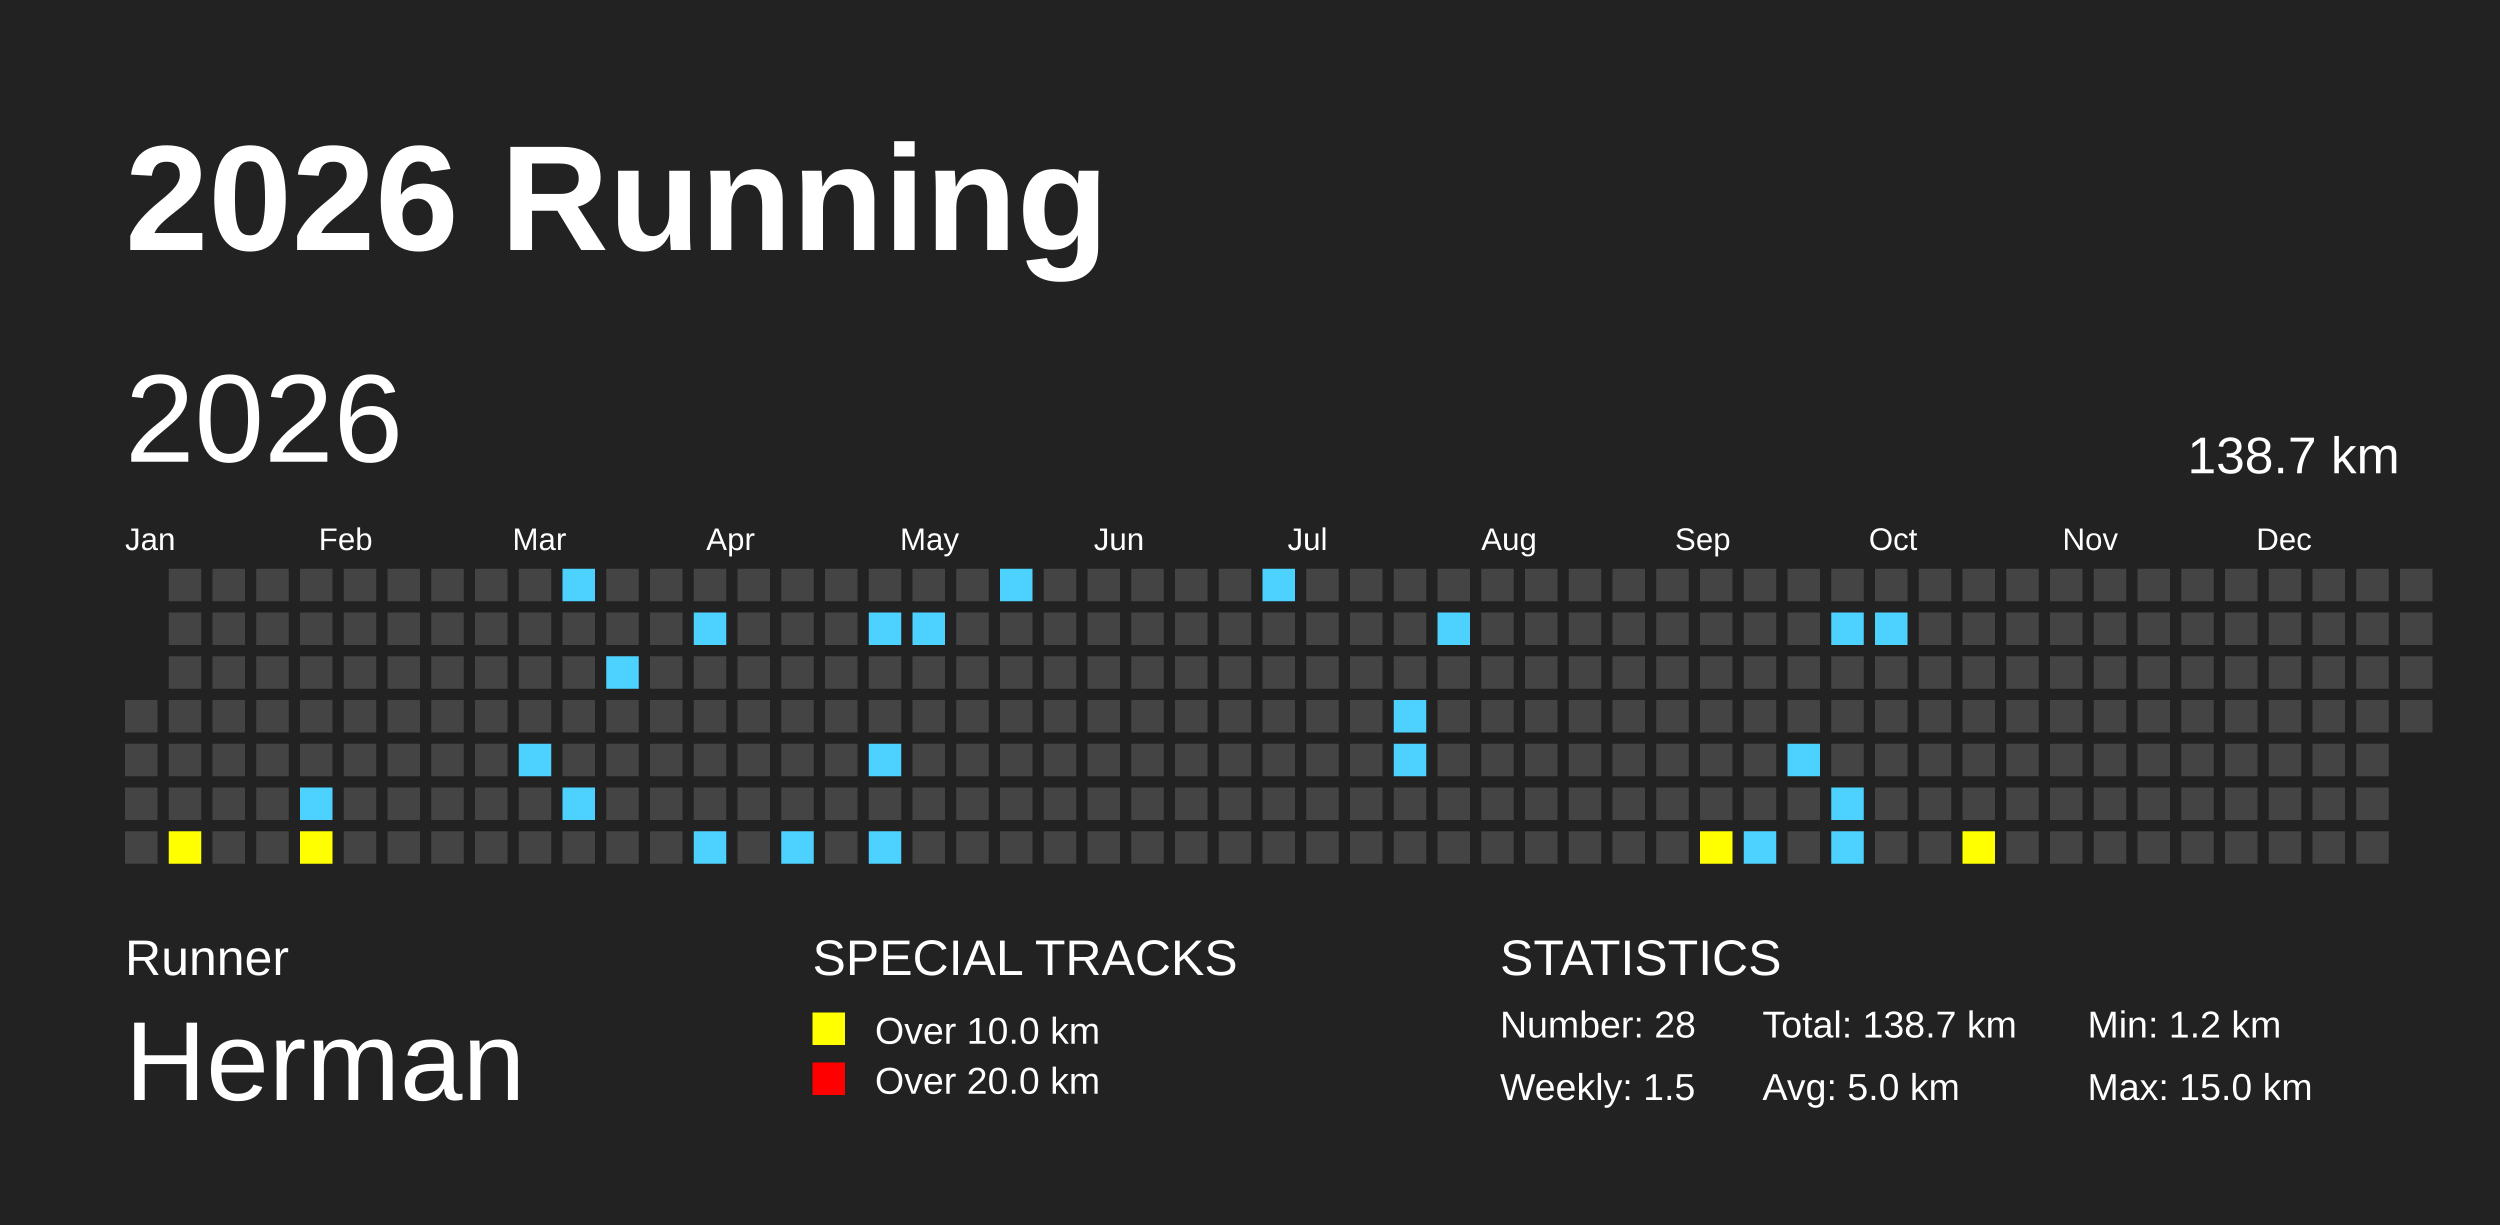
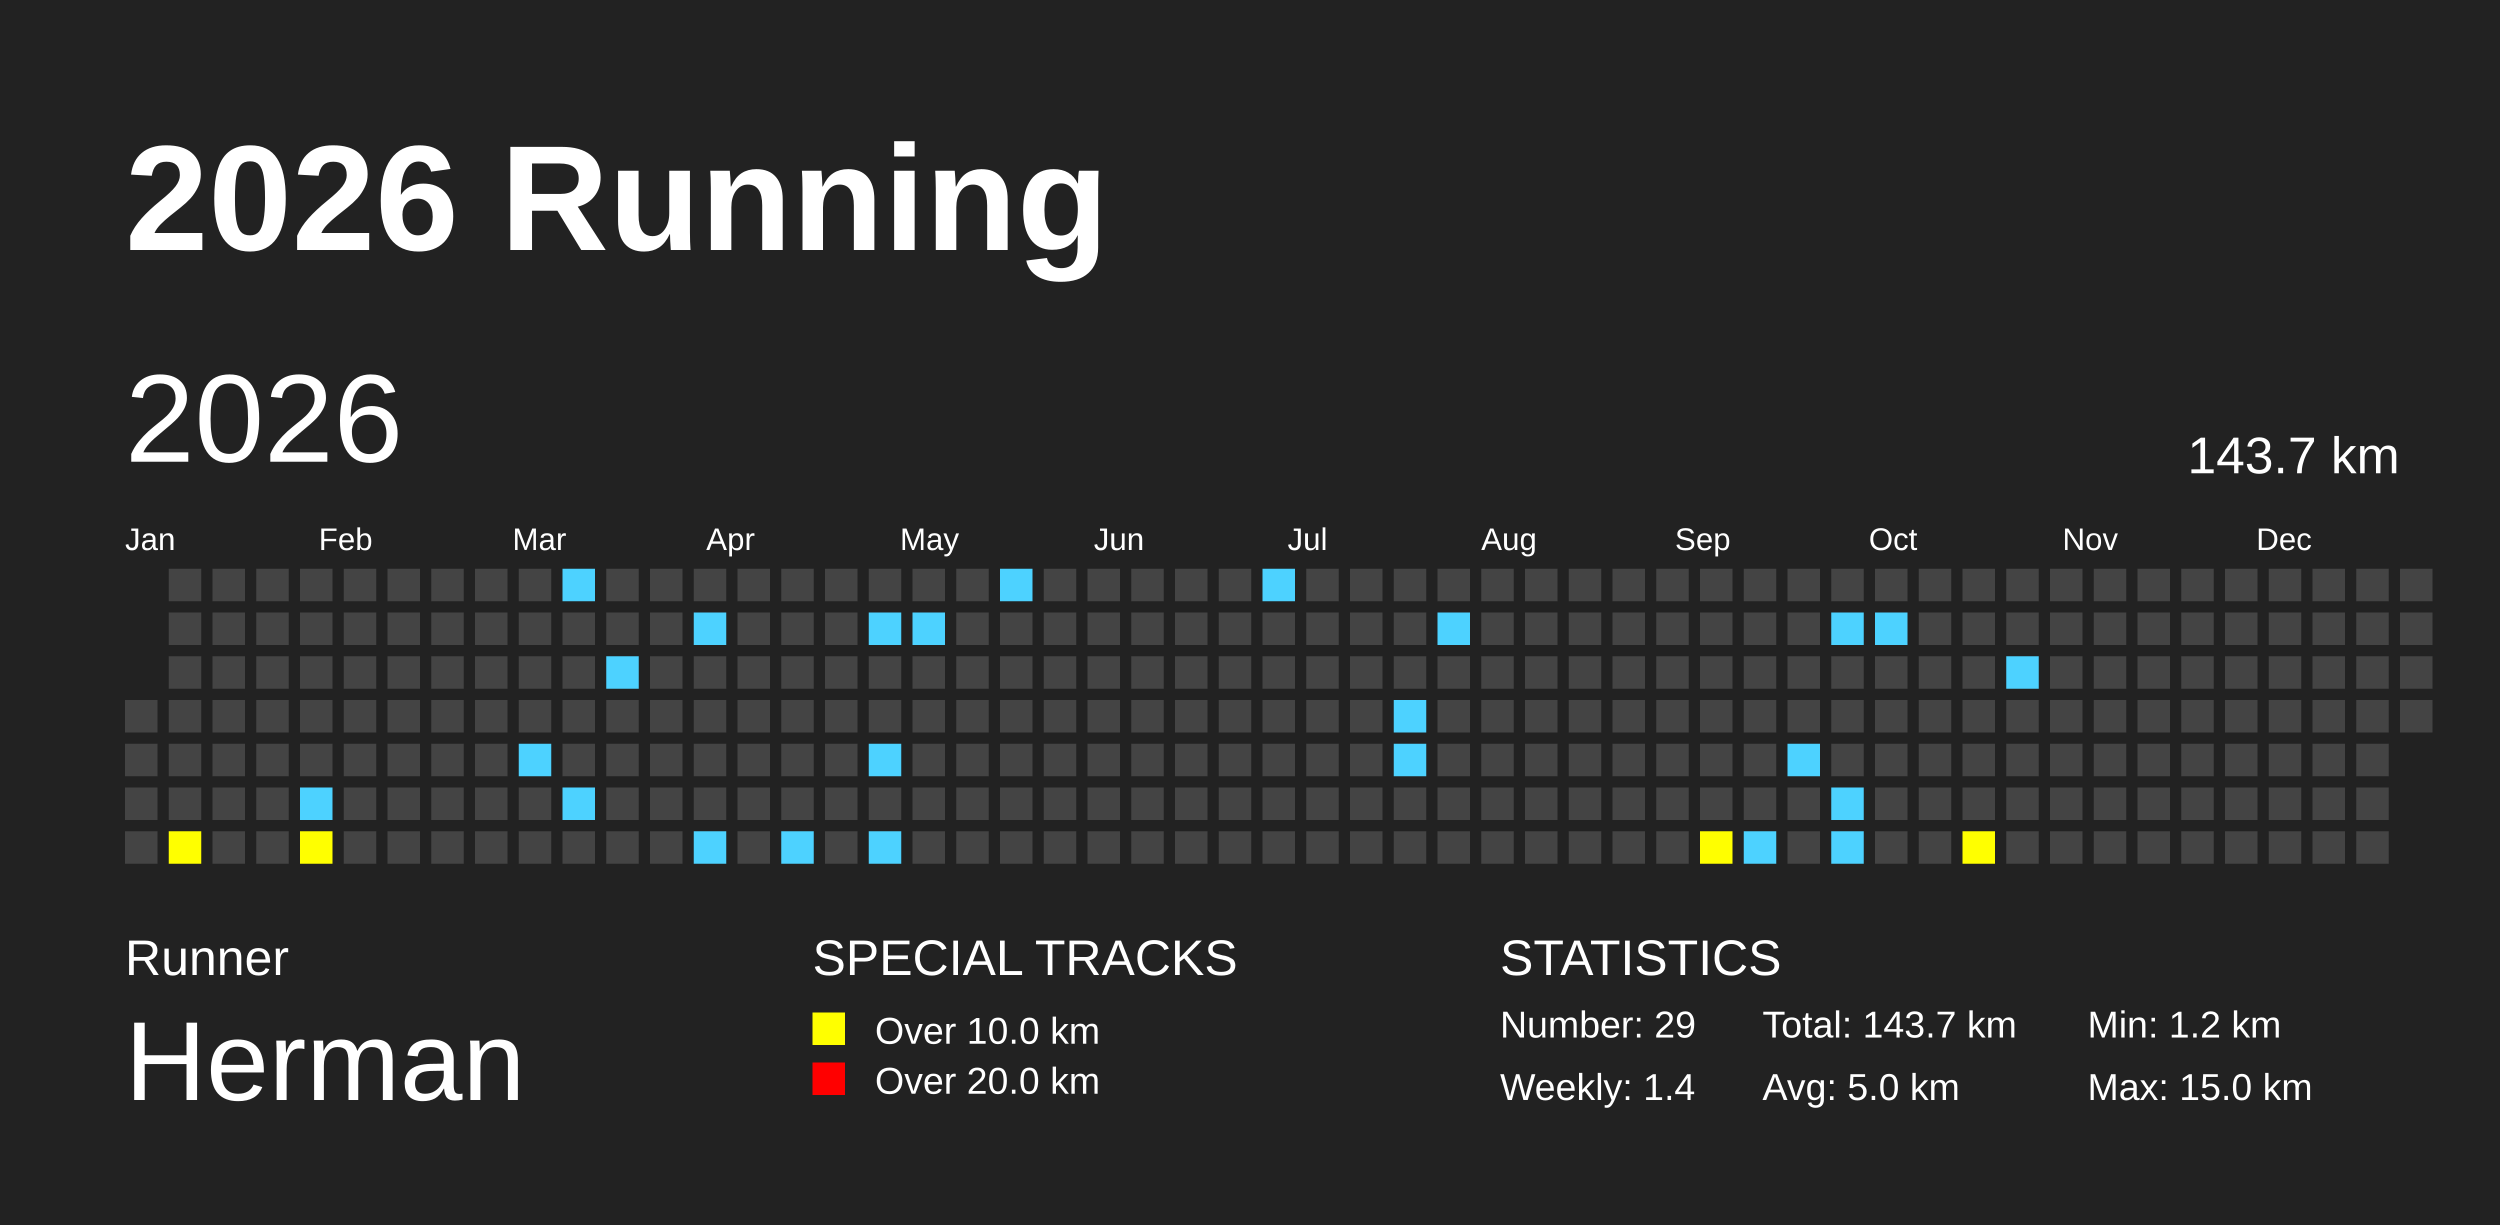
<svg xmlns="http://www.w3.org/2000/svg" baseProfile="full" height="98mm" version="1.1" viewBox="0,0,200,98" width="200mm">
  <defs />
  <rect fill="#222222" height="98" width="200" x="0" y="0" />
  <text fill="#FFFFFF" style="font-size:12px; font-family:Arial; font-weight:bold;" x="10" y="20">2026 Running</text>
  <text fill="#FFFFFF" style="font-size:4px; font-family:Arial" x="10" y="78">Runner</text>
  <text fill="#FFFFFF" style="font-size:9px; font-family:Arial" x="10" y="88">Herman</text>
  <text fill="#FFFFFF" style="font-size:4px; font-family:Arial" x="65" y="78">SPECIAL TRACKS</text>
  <rect fill="yellow" height="2.6" width="2.6" x="65" y="81" />
  <text fill="#FFFFFF" style="font-size:3px; font-family:Arial" x="70" y="83.5">Over 10.0 km</text>
  <rect fill="red" height="2.6" width="2.6" x="65" y="85" />
  <text fill="#FFFFFF" style="font-size:3px; font-family:Arial" x="70" y="87.5">Over 20.0 km</text>
  <text fill="#FFFFFF" style="font-size:4px; font-family:Arial" x="120" y="78">STATISTICS</text>
-   <text fill="#FFFFFF" style="font-size:3px; font-family:Arial" x="120" y="83">Number: 28</text>
-   <text fill="#FFFFFF" style="font-size:3px; font-family:Arial" x="120" y="88">Weekly: 1.5</text>
-   <text fill="#FFFFFF" style="font-size:3px; font-family:Arial" x="141" y="83">Total: 138.7 km</text>
+   <text fill="#FFFFFF" style="font-size:3px; font-family:Arial" x="120" y="83">Number: 29</text>
+   <text fill="#FFFFFF" style="font-size:3px; font-family:Arial" x="120" y="88">Weekly: 1.4</text>
+   <text fill="#FFFFFF" style="font-size:3px; font-family:Arial" x="141" y="83">Total: 143.7 km</text>
  <text fill="#FFFFFF" style="font-size:3px; font-family:Arial" x="141" y="88">Avg: 5.0 km</text>
  <text fill="#FFFFFF" style="font-size:3px; font-family:Arial" x="167" y="83">Min: 1.2 km</text>
  <text fill="#FFFFFF" style="font-size:3px; font-family:Arial" x="167" y="88">Max: 15.0 km</text>
  <text dominant-baseline="hanging" fill="#FFFFFF" style="font-size:10.0px; font-family:Arial;" x="10" y="30">2026</text>
-   <text dominant-baseline="hanging" fill="#FFFFFF" style="font-size:4.125px; font-family:Arial;" x="175" y="35">138.7 km</text>
+   <text dominant-baseline="hanging" fill="#FFFFFF" style="font-size:4.125px; font-family:Arial;" x="175" y="35">143.7 km</text>
  <text fill="#FFFFFF" style="font-size:2.5px; font-family:Arial" x="10.0" y="44">Jan</text>
  <text fill="#FFFFFF" style="font-size:2.5px; font-family:Arial" x="25.5" y="44">Feb</text>
  <text fill="#FFFFFF" style="font-size:2.5px; font-family:Arial" x="41.0" y="44">Mar</text>
  <text fill="#FFFFFF" style="font-size:2.5px; font-family:Arial" x="56.5" y="44">Apr</text>
  <text fill="#FFFFFF" style="font-size:2.5px; font-family:Arial" x="72.0" y="44">May</text>
  <text fill="#FFFFFF" style="font-size:2.5px; font-family:Arial" x="87.5" y="44">Jun</text>
  <text fill="#FFFFFF" style="font-size:2.5px; font-family:Arial" x="103.0" y="44">Jul</text>
  <text fill="#FFFFFF" style="font-size:2.5px; font-family:Arial" x="118.5" y="44">Aug</text>
  <text fill="#FFFFFF" style="font-size:2.5px; font-family:Arial" x="134.0" y="44">Sep</text>
  <text fill="#FFFFFF" style="font-size:2.5px; font-family:Arial" x="149.5" y="44">Oct</text>
  <text fill="#FFFFFF" style="font-size:2.5px; font-family:Arial" x="165.0" y="44">Nov</text>
  <text fill="#FFFFFF" style="font-size:2.5px; font-family:Arial" x="180.5" y="44">Dec</text>
  <rect fill="#444444" height="2.6" width="2.6" x="10.0" y="56.0" />
  <rect fill="#444444" height="2.6" width="2.6" x="10.0" y="59.5" />
  <rect fill="#444444" height="2.6" width="2.6" x="10.0" y="63.0" />
  <rect fill="#444444" height="2.6" width="2.6" x="10.0" y="66.5" />
  <rect fill="#444444" height="2.6" width="2.6" x="13.5" y="45.5" />
  <rect fill="#444444" height="2.6" width="2.6" x="13.5" y="49.0" />
  <rect fill="#444444" height="2.6" width="2.6" x="13.5" y="52.5" />
  <rect fill="#444444" height="2.6" width="2.6" x="13.5" y="56.0" />
  <rect fill="#444444" height="2.6" width="2.6" x="13.5" y="59.5" />
  <rect fill="#444444" height="2.6" width="2.6" x="13.5" y="63.0" />
  <rect fill="yellow" height="2.6" width="2.6" x="13.5" y="66.5" />
  <rect fill="#444444" height="2.6" width="2.6" x="17.0" y="45.5" />
  <rect fill="#444444" height="2.6" width="2.6" x="17.0" y="49.0" />
  <rect fill="#444444" height="2.6" width="2.6" x="17.0" y="52.5" />
  <rect fill="#444444" height="2.6" width="2.6" x="17.0" y="56.0" />
  <rect fill="#444444" height="2.6" width="2.6" x="17.0" y="59.5" />
  <rect fill="#444444" height="2.6" width="2.6" x="17.0" y="63.0" />
  <rect fill="#444444" height="2.6" width="2.6" x="17.0" y="66.5" />
  <rect fill="#444444" height="2.6" width="2.6" x="20.5" y="45.5" />
  <rect fill="#444444" height="2.6" width="2.6" x="20.5" y="49.0" />
  <rect fill="#444444" height="2.6" width="2.6" x="20.5" y="52.5" />
  <rect fill="#444444" height="2.6" width="2.6" x="20.5" y="56.0" />
  <rect fill="#444444" height="2.6" width="2.6" x="20.5" y="59.5" />
  <rect fill="#444444" height="2.6" width="2.6" x="20.5" y="63.0" />
  <rect fill="#444444" height="2.6" width="2.6" x="20.5" y="66.5" />
  <rect fill="#444444" height="2.6" width="2.6" x="24.0" y="45.5" />
  <rect fill="#444444" height="2.6" width="2.6" x="24.0" y="49.0" />
  <rect fill="#444444" height="2.6" width="2.6" x="24.0" y="52.5" />
  <rect fill="#444444" height="2.6" width="2.6" x="24.0" y="56.0" />
  <rect fill="#444444" height="2.6" width="2.6" x="24.0" y="59.5" />
  <rect fill="#4DD2FF" height="2.6" width="2.6" x="24.0" y="63.0" />
  <rect fill="yellow" height="2.6" width="2.6" x="24.0" y="66.5" />
  <rect fill="#444444" height="2.6" width="2.6" x="27.5" y="45.5" />
  <rect fill="#444444" height="2.6" width="2.6" x="27.5" y="49.0" />
  <rect fill="#444444" height="2.6" width="2.6" x="27.5" y="52.5" />
  <rect fill="#444444" height="2.6" width="2.6" x="27.5" y="56.0" />
  <rect fill="#444444" height="2.6" width="2.6" x="27.5" y="59.5" />
  <rect fill="#444444" height="2.6" width="2.6" x="27.5" y="63.0" />
  <rect fill="#444444" height="2.6" width="2.6" x="27.5" y="66.5" />
  <rect fill="#444444" height="2.6" width="2.6" x="31.0" y="45.5" />
  <rect fill="#444444" height="2.6" width="2.6" x="31.0" y="49.0" />
  <rect fill="#444444" height="2.6" width="2.6" x="31.0" y="52.5" />
  <rect fill="#444444" height="2.6" width="2.6" x="31.0" y="56.0" />
  <rect fill="#444444" height="2.6" width="2.6" x="31.0" y="59.5" />
  <rect fill="#444444" height="2.6" width="2.6" x="31.0" y="63.0" />
  <rect fill="#444444" height="2.6" width="2.6" x="31.0" y="66.5" />
  <rect fill="#444444" height="2.6" width="2.6" x="34.5" y="45.5" />
  <rect fill="#444444" height="2.6" width="2.6" x="34.5" y="49.0" />
  <rect fill="#444444" height="2.6" width="2.6" x="34.5" y="52.5" />
  <rect fill="#444444" height="2.6" width="2.6" x="34.5" y="56.0" />
  <rect fill="#444444" height="2.6" width="2.6" x="34.5" y="59.5" />
  <rect fill="#444444" height="2.6" width="2.6" x="34.5" y="63.0" />
  <rect fill="#444444" height="2.6" width="2.6" x="34.5" y="66.5" />
  <rect fill="#444444" height="2.6" width="2.6" x="38.0" y="45.5" />
  <rect fill="#444444" height="2.6" width="2.6" x="38.0" y="49.0" />
  <rect fill="#444444" height="2.6" width="2.6" x="38.0" y="52.5" />
  <rect fill="#444444" height="2.6" width="2.6" x="38.0" y="56.0" />
  <rect fill="#444444" height="2.6" width="2.6" x="38.0" y="59.5" />
  <rect fill="#444444" height="2.6" width="2.6" x="38.0" y="63.0" />
  <rect fill="#444444" height="2.6" width="2.6" x="38.0" y="66.5" />
  <rect fill="#444444" height="2.6" width="2.6" x="41.5" y="45.5" />
  <rect fill="#444444" height="2.6" width="2.6" x="41.5" y="49.0" />
  <rect fill="#444444" height="2.6" width="2.6" x="41.5" y="52.5" />
  <rect fill="#444444" height="2.6" width="2.6" x="41.5" y="56.0" />
  <rect fill="#4DD2FF" height="2.6" width="2.6" x="41.5" y="59.5" />
  <rect fill="#444444" height="2.6" width="2.6" x="41.5" y="63.0" />
  <rect fill="#444444" height="2.6" width="2.6" x="41.5" y="66.5" />
  <rect fill="#4DD2FF" height="2.6" width="2.6" x="45.0" y="45.5" />
  <rect fill="#444444" height="2.6" width="2.6" x="45.0" y="49.0" />
  <rect fill="#444444" height="2.6" width="2.6" x="45.0" y="52.5" />
  <rect fill="#444444" height="2.6" width="2.6" x="45.0" y="56.0" />
  <rect fill="#444444" height="2.6" width="2.6" x="45.0" y="59.5" />
  <rect fill="#4DD2FF" height="2.6" width="2.6" x="45.0" y="63.0" />
  <rect fill="#444444" height="2.6" width="2.6" x="45.0" y="66.5" />
  <rect fill="#444444" height="2.6" width="2.6" x="48.5" y="45.5" />
  <rect fill="#444444" height="2.6" width="2.6" x="48.5" y="49.0" />
  <rect fill="#4DD2FF" height="2.6" width="2.6" x="48.5" y="52.5" />
  <rect fill="#444444" height="2.6" width="2.6" x="48.5" y="56.0" />
  <rect fill="#444444" height="2.6" width="2.6" x="48.5" y="59.5" />
  <rect fill="#444444" height="2.6" width="2.6" x="48.5" y="63.0" />
  <rect fill="#444444" height="2.6" width="2.6" x="48.5" y="66.5" />
  <rect fill="#444444" height="2.6" width="2.6" x="52.0" y="45.5" />
  <rect fill="#444444" height="2.6" width="2.6" x="52.0" y="49.0" />
  <rect fill="#444444" height="2.6" width="2.6" x="52.0" y="52.5" />
  <rect fill="#444444" height="2.6" width="2.6" x="52.0" y="56.0" />
  <rect fill="#444444" height="2.6" width="2.6" x="52.0" y="59.5" />
  <rect fill="#444444" height="2.6" width="2.6" x="52.0" y="63.0" />
  <rect fill="#444444" height="2.6" width="2.6" x="52.0" y="66.5" />
  <rect fill="#444444" height="2.6" width="2.6" x="55.5" y="45.5" />
  <rect fill="#4DD2FF" height="2.6" width="2.6" x="55.5" y="49.0" />
  <rect fill="#444444" height="2.6" width="2.6" x="55.5" y="52.5" />
  <rect fill="#444444" height="2.6" width="2.6" x="55.5" y="56.0" />
  <rect fill="#444444" height="2.6" width="2.6" x="55.5" y="59.5" />
  <rect fill="#444444" height="2.6" width="2.6" x="55.5" y="63.0" />
  <rect fill="#4DD2FF" height="2.6" width="2.6" x="55.5" y="66.5" />
  <rect fill="#444444" height="2.6" width="2.6" x="59.0" y="45.5" />
  <rect fill="#444444" height="2.6" width="2.6" x="59.0" y="49.0" />
  <rect fill="#444444" height="2.6" width="2.6" x="59.0" y="52.5" />
  <rect fill="#444444" height="2.6" width="2.6" x="59.0" y="56.0" />
  <rect fill="#444444" height="2.6" width="2.6" x="59.0" y="59.5" />
  <rect fill="#444444" height="2.6" width="2.6" x="59.0" y="63.0" />
  <rect fill="#444444" height="2.6" width="2.6" x="59.0" y="66.5" />
  <rect fill="#444444" height="2.6" width="2.6" x="62.5" y="45.5" />
  <rect fill="#444444" height="2.6" width="2.6" x="62.5" y="49.0" />
  <rect fill="#444444" height="2.6" width="2.6" x="62.5" y="52.5" />
  <rect fill="#444444" height="2.6" width="2.6" x="62.5" y="56.0" />
  <rect fill="#444444" height="2.6" width="2.6" x="62.5" y="59.5" />
  <rect fill="#444444" height="2.6" width="2.6" x="62.5" y="63.0" />
  <rect fill="#4DD2FF" height="2.6" width="2.6" x="62.5" y="66.5" />
  <rect fill="#444444" height="2.6" width="2.6" x="66.0" y="45.5" />
  <rect fill="#444444" height="2.6" width="2.6" x="66.0" y="49.0" />
  <rect fill="#444444" height="2.6" width="2.6" x="66.0" y="52.5" />
  <rect fill="#444444" height="2.6" width="2.6" x="66.0" y="56.0" />
  <rect fill="#444444" height="2.6" width="2.6" x="66.0" y="59.5" />
  <rect fill="#444444" height="2.6" width="2.6" x="66.0" y="63.0" />
  <rect fill="#444444" height="2.6" width="2.6" x="66.0" y="66.5" />
  <rect fill="#444444" height="2.6" width="2.6" x="69.5" y="45.5" />
  <rect fill="#4DD2FF" height="2.6" width="2.6" x="69.5" y="49.0" />
  <rect fill="#444444" height="2.6" width="2.6" x="69.5" y="52.5" />
  <rect fill="#444444" height="2.6" width="2.6" x="69.5" y="56.0" />
  <rect fill="#4DD2FF" height="2.6" width="2.6" x="69.5" y="59.5" />
  <rect fill="#444444" height="2.6" width="2.6" x="69.5" y="63.0" />
  <rect fill="#4DD2FF" height="2.6" width="2.6" x="69.5" y="66.5" />
  <rect fill="#444444" height="2.6" width="2.6" x="73.0" y="45.5" />
  <rect fill="#4DD2FF" height="2.6" width="2.6" x="73.0" y="49.0" />
  <rect fill="#444444" height="2.6" width="2.6" x="73.0" y="52.5" />
  <rect fill="#444444" height="2.6" width="2.6" x="73.0" y="56.0" />
  <rect fill="#444444" height="2.6" width="2.6" x="73.0" y="59.5" />
  <rect fill="#444444" height="2.6" width="2.6" x="73.0" y="63.0" />
  <rect fill="#444444" height="2.6" width="2.6" x="73.0" y="66.5" />
  <rect fill="#444444" height="2.6" width="2.6" x="76.5" y="45.5" />
  <rect fill="#444444" height="2.6" width="2.6" x="76.5" y="49.0" />
  <rect fill="#444444" height="2.6" width="2.6" x="76.5" y="52.5" />
  <rect fill="#444444" height="2.6" width="2.6" x="76.5" y="56.0" />
  <rect fill="#444444" height="2.6" width="2.6" x="76.5" y="59.5" />
  <rect fill="#444444" height="2.6" width="2.6" x="76.5" y="63.0" />
  <rect fill="#444444" height="2.6" width="2.6" x="76.5" y="66.5" />
  <rect fill="#4DD2FF" height="2.6" width="2.6" x="80.0" y="45.5" />
  <rect fill="#444444" height="2.6" width="2.6" x="80.0" y="49.0" />
  <rect fill="#444444" height="2.6" width="2.6" x="80.0" y="52.5" />
  <rect fill="#444444" height="2.6" width="2.6" x="80.0" y="56.0" />
  <rect fill="#444444" height="2.6" width="2.6" x="80.0" y="59.5" />
  <rect fill="#444444" height="2.6" width="2.6" x="80.0" y="63.0" />
  <rect fill="#444444" height="2.6" width="2.6" x="80.0" y="66.5" />
  <rect fill="#444444" height="2.6" width="2.6" x="83.5" y="45.5" />
  <rect fill="#444444" height="2.6" width="2.6" x="83.5" y="49.0" />
  <rect fill="#444444" height="2.6" width="2.6" x="83.5" y="52.5" />
  <rect fill="#444444" height="2.6" width="2.6" x="83.5" y="56.0" />
  <rect fill="#444444" height="2.6" width="2.6" x="83.5" y="59.5" />
  <rect fill="#444444" height="2.6" width="2.6" x="83.5" y="63.0" />
  <rect fill="#444444" height="2.6" width="2.6" x="83.5" y="66.5" />
  <rect fill="#444444" height="2.6" width="2.6" x="87.0" y="45.5" />
  <rect fill="#444444" height="2.6" width="2.6" x="87.0" y="49.0" />
  <rect fill="#444444" height="2.6" width="2.6" x="87.0" y="52.5" />
  <rect fill="#444444" height="2.6" width="2.6" x="87.0" y="56.0" />
  <rect fill="#444444" height="2.6" width="2.6" x="87.0" y="59.5" />
  <rect fill="#444444" height="2.6" width="2.6" x="87.0" y="63.0" />
  <rect fill="#444444" height="2.6" width="2.6" x="87.0" y="66.5" />
  <rect fill="#444444" height="2.6" width="2.6" x="90.5" y="45.5" />
  <rect fill="#444444" height="2.6" width="2.6" x="90.5" y="49.0" />
  <rect fill="#444444" height="2.6" width="2.6" x="90.5" y="52.5" />
  <rect fill="#444444" height="2.6" width="2.6" x="90.5" y="56.0" />
  <rect fill="#444444" height="2.6" width="2.6" x="90.5" y="59.5" />
  <rect fill="#444444" height="2.6" width="2.6" x="90.5" y="63.0" />
  <rect fill="#444444" height="2.6" width="2.6" x="90.5" y="66.5" />
  <rect fill="#444444" height="2.6" width="2.6" x="94.0" y="45.5" />
  <rect fill="#444444" height="2.6" width="2.6" x="94.0" y="49.0" />
  <rect fill="#444444" height="2.6" width="2.6" x="94.0" y="52.5" />
  <rect fill="#444444" height="2.6" width="2.6" x="94.0" y="56.0" />
  <rect fill="#444444" height="2.6" width="2.6" x="94.0" y="59.5" />
  <rect fill="#444444" height="2.6" width="2.6" x="94.0" y="63.0" />
  <rect fill="#444444" height="2.6" width="2.6" x="94.0" y="66.5" />
  <rect fill="#444444" height="2.6" width="2.6" x="97.5" y="45.5" />
  <rect fill="#444444" height="2.6" width="2.6" x="97.5" y="49.0" />
  <rect fill="#444444" height="2.6" width="2.6" x="97.5" y="52.5" />
  <rect fill="#444444" height="2.6" width="2.6" x="97.5" y="56.0" />
  <rect fill="#444444" height="2.6" width="2.6" x="97.5" y="59.5" />
  <rect fill="#444444" height="2.6" width="2.6" x="97.5" y="63.0" />
  <rect fill="#444444" height="2.6" width="2.6" x="97.5" y="66.5" />
  <rect fill="#4DD2FF" height="2.6" width="2.6" x="101.0" y="45.5" />
  <rect fill="#444444" height="2.6" width="2.6" x="101.0" y="49.0" />
  <rect fill="#444444" height="2.6" width="2.6" x="101.0" y="52.5" />
  <rect fill="#444444" height="2.6" width="2.6" x="101.0" y="56.0" />
  <rect fill="#444444" height="2.6" width="2.6" x="101.0" y="59.5" />
  <rect fill="#444444" height="2.6" width="2.6" x="101.0" y="63.0" />
  <rect fill="#444444" height="2.6" width="2.6" x="101.0" y="66.5" />
  <rect fill="#444444" height="2.6" width="2.6" x="104.5" y="45.5" />
  <rect fill="#444444" height="2.6" width="2.6" x="104.5" y="49.0" />
  <rect fill="#444444" height="2.6" width="2.6" x="104.5" y="52.5" />
  <rect fill="#444444" height="2.6" width="2.6" x="104.5" y="56.0" />
  <rect fill="#444444" height="2.6" width="2.6" x="104.5" y="59.5" />
  <rect fill="#444444" height="2.6" width="2.6" x="104.5" y="63.0" />
  <rect fill="#444444" height="2.6" width="2.6" x="104.5" y="66.5" />
  <rect fill="#444444" height="2.6" width="2.6" x="108.0" y="45.5" />
  <rect fill="#444444" height="2.6" width="2.6" x="108.0" y="49.0" />
  <rect fill="#444444" height="2.6" width="2.6" x="108.0" y="52.5" />
  <rect fill="#444444" height="2.6" width="2.6" x="108.0" y="56.0" />
  <rect fill="#444444" height="2.6" width="2.6" x="108.0" y="59.5" />
  <rect fill="#444444" height="2.6" width="2.6" x="108.0" y="63.0" />
  <rect fill="#444444" height="2.6" width="2.6" x="108.0" y="66.5" />
  <rect fill="#444444" height="2.6" width="2.6" x="111.5" y="45.5" />
  <rect fill="#444444" height="2.6" width="2.6" x="111.5" y="49.0" />
  <rect fill="#444444" height="2.6" width="2.6" x="111.5" y="52.5" />
  <rect fill="#4DD2FF" height="2.6" width="2.6" x="111.5" y="56.0" />
  <rect fill="#4DD2FF" height="2.6" width="2.6" x="111.5" y="59.5" />
  <rect fill="#444444" height="2.6" width="2.6" x="111.5" y="63.0" />
  <rect fill="#444444" height="2.6" width="2.6" x="111.5" y="66.5" />
  <rect fill="#444444" height="2.6" width="2.6" x="115.0" y="45.5" />
  <rect fill="#4DD2FF" height="2.6" width="2.6" x="115.0" y="49.0" />
  <rect fill="#444444" height="2.6" width="2.6" x="115.0" y="52.5" />
  <rect fill="#444444" height="2.6" width="2.6" x="115.0" y="56.0" />
  <rect fill="#444444" height="2.6" width="2.6" x="115.0" y="59.5" />
  <rect fill="#444444" height="2.6" width="2.6" x="115.0" y="63.0" />
  <rect fill="#444444" height="2.6" width="2.6" x="115.0" y="66.5" />
  <rect fill="#444444" height="2.6" width="2.6" x="118.5" y="45.5" />
  <rect fill="#444444" height="2.6" width="2.6" x="118.5" y="49.0" />
  <rect fill="#444444" height="2.6" width="2.6" x="118.5" y="52.5" />
  <rect fill="#444444" height="2.6" width="2.6" x="118.5" y="56.0" />
  <rect fill="#444444" height="2.6" width="2.6" x="118.5" y="59.5" />
  <rect fill="#444444" height="2.6" width="2.6" x="118.5" y="63.0" />
  <rect fill="#444444" height="2.6" width="2.6" x="118.5" y="66.5" />
  <rect fill="#444444" height="2.6" width="2.6" x="122.0" y="45.5" />
  <rect fill="#444444" height="2.6" width="2.6" x="122.0" y="49.0" />
  <rect fill="#444444" height="2.6" width="2.6" x="122.0" y="52.5" />
  <rect fill="#444444" height="2.6" width="2.6" x="122.0" y="56.0" />
  <rect fill="#444444" height="2.6" width="2.6" x="122.0" y="59.5" />
  <rect fill="#444444" height="2.6" width="2.6" x="122.0" y="63.0" />
  <rect fill="#444444" height="2.6" width="2.6" x="122.0" y="66.5" />
  <rect fill="#444444" height="2.6" width="2.6" x="125.5" y="45.5" />
  <rect fill="#444444" height="2.6" width="2.6" x="125.5" y="49.0" />
  <rect fill="#444444" height="2.6" width="2.6" x="125.5" y="52.5" />
  <rect fill="#444444" height="2.6" width="2.6" x="125.5" y="56.0" />
  <rect fill="#444444" height="2.6" width="2.6" x="125.5" y="59.5" />
  <rect fill="#444444" height="2.6" width="2.6" x="125.5" y="63.0" />
  <rect fill="#444444" height="2.6" width="2.6" x="125.5" y="66.5" />
  <rect fill="#444444" height="2.6" width="2.6" x="129.0" y="45.5" />
  <rect fill="#444444" height="2.6" width="2.6" x="129.0" y="49.0" />
  <rect fill="#444444" height="2.6" width="2.6" x="129.0" y="52.5" />
  <rect fill="#444444" height="2.6" width="2.6" x="129.0" y="56.0" />
  <rect fill="#444444" height="2.6" width="2.6" x="129.0" y="59.5" />
  <rect fill="#444444" height="2.6" width="2.6" x="129.0" y="63.0" />
  <rect fill="#444444" height="2.6" width="2.6" x="129.0" y="66.5" />
  <rect fill="#444444" height="2.6" width="2.6" x="132.5" y="45.5" />
  <rect fill="#444444" height="2.6" width="2.6" x="132.5" y="49.0" />
  <rect fill="#444444" height="2.6" width="2.6" x="132.5" y="52.5" />
  <rect fill="#444444" height="2.6" width="2.6" x="132.5" y="56.0" />
  <rect fill="#444444" height="2.6" width="2.6" x="132.5" y="59.5" />
  <rect fill="#444444" height="2.6" width="2.6" x="132.5" y="63.0" />
  <rect fill="#444444" height="2.6" width="2.6" x="132.5" y="66.5" />
  <rect fill="#444444" height="2.6" width="2.6" x="136.0" y="45.5" />
  <rect fill="#444444" height="2.6" width="2.6" x="136.0" y="49.0" />
  <rect fill="#444444" height="2.6" width="2.6" x="136.0" y="52.5" />
  <rect fill="#444444" height="2.6" width="2.6" x="136.0" y="56.0" />
  <rect fill="#444444" height="2.6" width="2.6" x="136.0" y="59.5" />
  <rect fill="#444444" height="2.6" width="2.6" x="136.0" y="63.0" />
  <rect fill="yellow" height="2.6" width="2.6" x="136.0" y="66.5" />
  <rect fill="#444444" height="2.6" width="2.6" x="139.5" y="45.5" />
  <rect fill="#444444" height="2.6" width="2.6" x="139.5" y="49.0" />
  <rect fill="#444444" height="2.6" width="2.6" x="139.5" y="52.5" />
  <rect fill="#444444" height="2.6" width="2.6" x="139.5" y="56.0" />
  <rect fill="#444444" height="2.6" width="2.6" x="139.5" y="59.5" />
  <rect fill="#444444" height="2.6" width="2.6" x="139.5" y="63.0" />
  <rect fill="#4DD2FF" height="2.6" width="2.6" x="139.5" y="66.5" />
  <rect fill="#444444" height="2.6" width="2.6" x="143.0" y="45.5" />
  <rect fill="#444444" height="2.6" width="2.6" x="143.0" y="49.0" />
  <rect fill="#444444" height="2.6" width="2.6" x="143.0" y="52.5" />
  <rect fill="#444444" height="2.6" width="2.6" x="143.0" y="56.0" />
  <rect fill="#4DD2FF" height="2.6" width="2.6" x="143.0" y="59.5" />
  <rect fill="#444444" height="2.6" width="2.6" x="143.0" y="63.0" />
  <rect fill="#444444" height="2.6" width="2.6" x="143.0" y="66.5" />
  <rect fill="#444444" height="2.6" width="2.6" x="146.5" y="45.5" />
  <rect fill="#4DD2FF" height="2.6" width="2.6" x="146.5" y="49.0" />
  <rect fill="#444444" height="2.6" width="2.6" x="146.5" y="52.5" />
  <rect fill="#444444" height="2.6" width="2.6" x="146.5" y="56.0" />
  <rect fill="#444444" height="2.6" width="2.6" x="146.5" y="59.5" />
  <rect fill="#4DD2FF" height="2.6" width="2.6" x="146.5" y="63.0" />
  <rect fill="#4DD2FF" height="2.6" width="2.6" x="146.5" y="66.5" />
  <rect fill="#444444" height="2.6" width="2.6" x="150.0" y="45.5" />
  <rect fill="#4DD2FF" height="2.6" width="2.6" x="150.0" y="49.0" />
  <rect fill="#444444" height="2.6" width="2.6" x="150.0" y="52.5" />
  <rect fill="#444444" height="2.6" width="2.6" x="150.0" y="56.0" />
  <rect fill="#444444" height="2.6" width="2.6" x="150.0" y="59.5" />
  <rect fill="#444444" height="2.6" width="2.6" x="150.0" y="63.0" />
  <rect fill="#444444" height="2.6" width="2.6" x="150.0" y="66.5" />
  <rect fill="#444444" height="2.6" width="2.6" x="153.5" y="45.5" />
  <rect fill="#444444" height="2.6" width="2.6" x="153.5" y="49.0" />
  <rect fill="#444444" height="2.6" width="2.6" x="153.5" y="52.5" />
  <rect fill="#444444" height="2.6" width="2.6" x="153.5" y="56.0" />
  <rect fill="#444444" height="2.6" width="2.6" x="153.5" y="59.5" />
  <rect fill="#444444" height="2.6" width="2.6" x="153.5" y="63.0" />
  <rect fill="#444444" height="2.6" width="2.6" x="153.5" y="66.5" />
  <rect fill="#444444" height="2.6" width="2.6" x="157.0" y="45.5" />
  <rect fill="#444444" height="2.6" width="2.6" x="157.0" y="49.0" />
  <rect fill="#444444" height="2.6" width="2.6" x="157.0" y="52.5" />
  <rect fill="#444444" height="2.6" width="2.6" x="157.0" y="56.0" />
  <rect fill="#444444" height="2.6" width="2.6" x="157.0" y="59.5" />
  <rect fill="#444444" height="2.6" width="2.6" x="157.0" y="63.0" />
  <rect fill="yellow" height="2.6" width="2.6" x="157.0" y="66.5" />
  <rect fill="#444444" height="2.6" width="2.6" x="160.5" y="45.5" />
  <rect fill="#444444" height="2.6" width="2.6" x="160.5" y="49.0" />
-   <rect fill="#444444" height="2.6" width="2.6" x="160.5" y="52.5" />
+   <rect fill="#4DD2FF" height="2.6" width="2.6" x="160.5" y="52.5" />
  <rect fill="#444444" height="2.6" width="2.6" x="160.5" y="56.0" />
  <rect fill="#444444" height="2.6" width="2.6" x="160.5" y="59.5" />
  <rect fill="#444444" height="2.6" width="2.6" x="160.5" y="63.0" />
  <rect fill="#444444" height="2.6" width="2.6" x="160.5" y="66.5" />
  <rect fill="#444444" height="2.6" width="2.6" x="164.0" y="45.5" />
  <rect fill="#444444" height="2.6" width="2.6" x="164.0" y="49.0" />
  <rect fill="#444444" height="2.6" width="2.6" x="164.0" y="52.5" />
  <rect fill="#444444" height="2.6" width="2.6" x="164.0" y="56.0" />
  <rect fill="#444444" height="2.6" width="2.6" x="164.0" y="59.5" />
  <rect fill="#444444" height="2.6" width="2.6" x="164.0" y="63.0" />
  <rect fill="#444444" height="2.6" width="2.6" x="164.0" y="66.5" />
  <rect fill="#444444" height="2.6" width="2.6" x="167.5" y="45.5" />
  <rect fill="#444444" height="2.6" width="2.6" x="167.5" y="49.0" />
  <rect fill="#444444" height="2.6" width="2.6" x="167.5" y="52.5" />
  <rect fill="#444444" height="2.6" width="2.6" x="167.5" y="56.0" />
  <rect fill="#444444" height="2.6" width="2.6" x="167.5" y="59.5" />
  <rect fill="#444444" height="2.6" width="2.6" x="167.5" y="63.0" />
  <rect fill="#444444" height="2.6" width="2.6" x="167.5" y="66.5" />
  <rect fill="#444444" height="2.6" width="2.6" x="171.0" y="45.5" />
  <rect fill="#444444" height="2.6" width="2.6" x="171.0" y="49.0" />
  <rect fill="#444444" height="2.6" width="2.6" x="171.0" y="52.5" />
  <rect fill="#444444" height="2.6" width="2.6" x="171.0" y="56.0" />
  <rect fill="#444444" height="2.6" width="2.6" x="171.0" y="59.5" />
  <rect fill="#444444" height="2.6" width="2.6" x="171.0" y="63.0" />
  <rect fill="#444444" height="2.6" width="2.6" x="171.0" y="66.5" />
  <rect fill="#444444" height="2.6" width="2.6" x="174.5" y="45.5" />
  <rect fill="#444444" height="2.6" width="2.6" x="174.5" y="49.0" />
  <rect fill="#444444" height="2.6" width="2.6" x="174.5" y="52.5" />
  <rect fill="#444444" height="2.6" width="2.6" x="174.5" y="56.0" />
  <rect fill="#444444" height="2.6" width="2.6" x="174.5" y="59.5" />
  <rect fill="#444444" height="2.6" width="2.6" x="174.5" y="63.0" />
  <rect fill="#444444" height="2.6" width="2.6" x="174.5" y="66.5" />
  <rect fill="#444444" height="2.6" width="2.6" x="178.0" y="45.5" />
  <rect fill="#444444" height="2.6" width="2.6" x="178.0" y="49.0" />
  <rect fill="#444444" height="2.6" width="2.6" x="178.0" y="52.5" />
  <rect fill="#444444" height="2.6" width="2.6" x="178.0" y="56.0" />
  <rect fill="#444444" height="2.6" width="2.6" x="178.0" y="59.5" />
  <rect fill="#444444" height="2.6" width="2.6" x="178.0" y="63.0" />
  <rect fill="#444444" height="2.6" width="2.6" x="178.0" y="66.5" />
  <rect fill="#444444" height="2.6" width="2.6" x="181.5" y="45.5" />
  <rect fill="#444444" height="2.6" width="2.6" x="181.5" y="49.0" />
  <rect fill="#444444" height="2.6" width="2.6" x="181.5" y="52.5" />
  <rect fill="#444444" height="2.6" width="2.6" x="181.5" y="56.0" />
  <rect fill="#444444" height="2.6" width="2.6" x="181.5" y="59.5" />
  <rect fill="#444444" height="2.6" width="2.6" x="181.5" y="63.0" />
  <rect fill="#444444" height="2.6" width="2.6" x="181.5" y="66.5" />
  <rect fill="#444444" height="2.6" width="2.6" x="185.0" y="45.5" />
  <rect fill="#444444" height="2.6" width="2.6" x="185.0" y="49.0" />
  <rect fill="#444444" height="2.6" width="2.6" x="185.0" y="52.5" />
  <rect fill="#444444" height="2.6" width="2.6" x="185.0" y="56.0" />
  <rect fill="#444444" height="2.6" width="2.6" x="185.0" y="59.5" />
  <rect fill="#444444" height="2.6" width="2.6" x="185.0" y="63.0" />
  <rect fill="#444444" height="2.6" width="2.6" x="185.0" y="66.5" />
  <rect fill="#444444" height="2.6" width="2.6" x="188.5" y="45.5" />
  <rect fill="#444444" height="2.6" width="2.6" x="188.5" y="49.0" />
  <rect fill="#444444" height="2.6" width="2.6" x="188.5" y="52.5" />
  <rect fill="#444444" height="2.6" width="2.6" x="188.5" y="56.0" />
  <rect fill="#444444" height="2.6" width="2.6" x="188.5" y="59.5" />
  <rect fill="#444444" height="2.6" width="2.6" x="188.5" y="63.0" />
  <rect fill="#444444" height="2.6" width="2.6" x="188.5" y="66.5" />
  <rect fill="#444444" height="2.6" width="2.6" x="192.0" y="45.5" />
  <rect fill="#444444" height="2.6" width="2.6" x="192.0" y="49.0" />
  <rect fill="#444444" height="2.6" width="2.6" x="192.0" y="52.5" />
  <rect fill="#444444" height="2.6" width="2.6" x="192.0" y="56.0" />
</svg>
